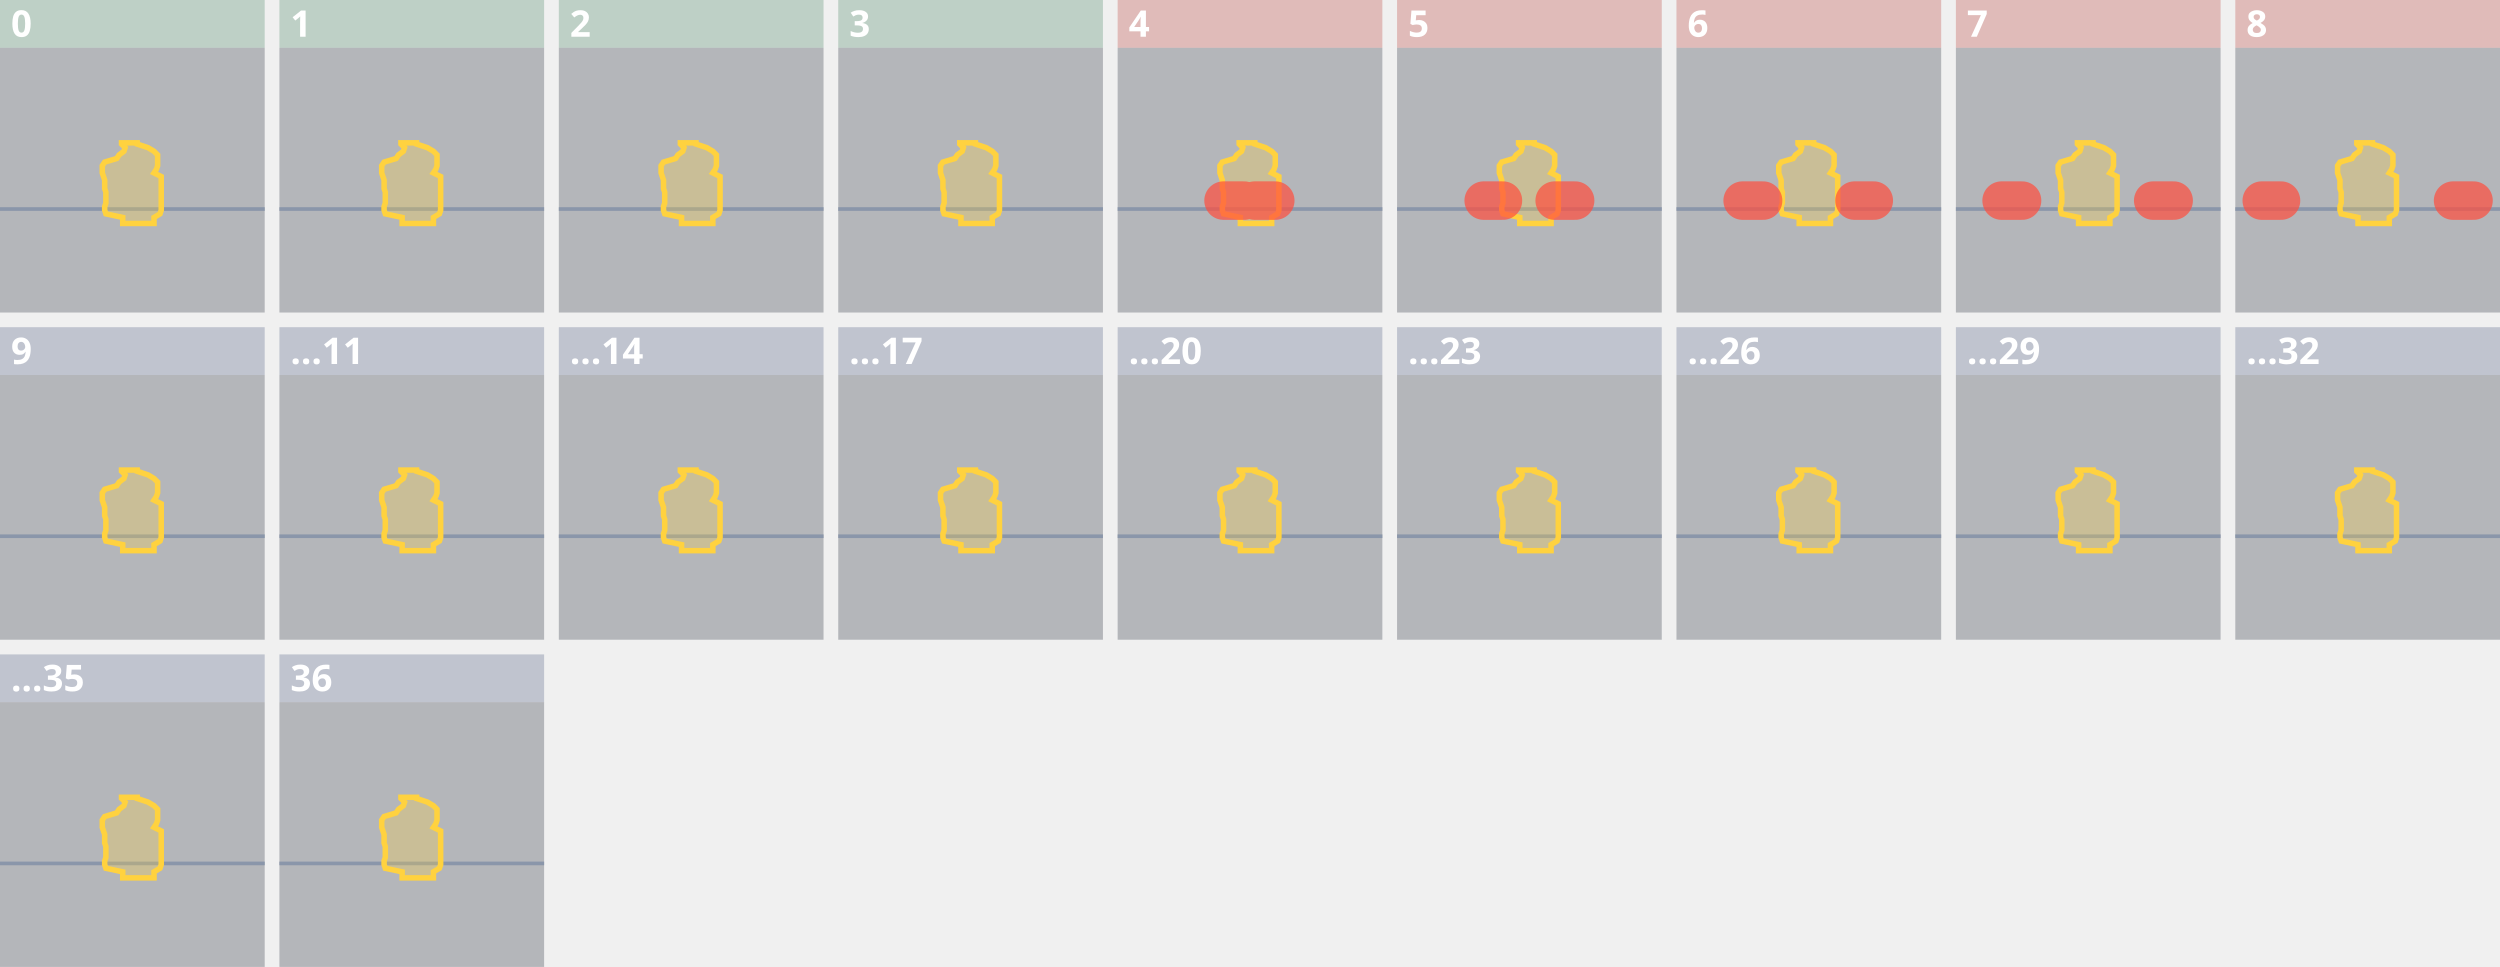
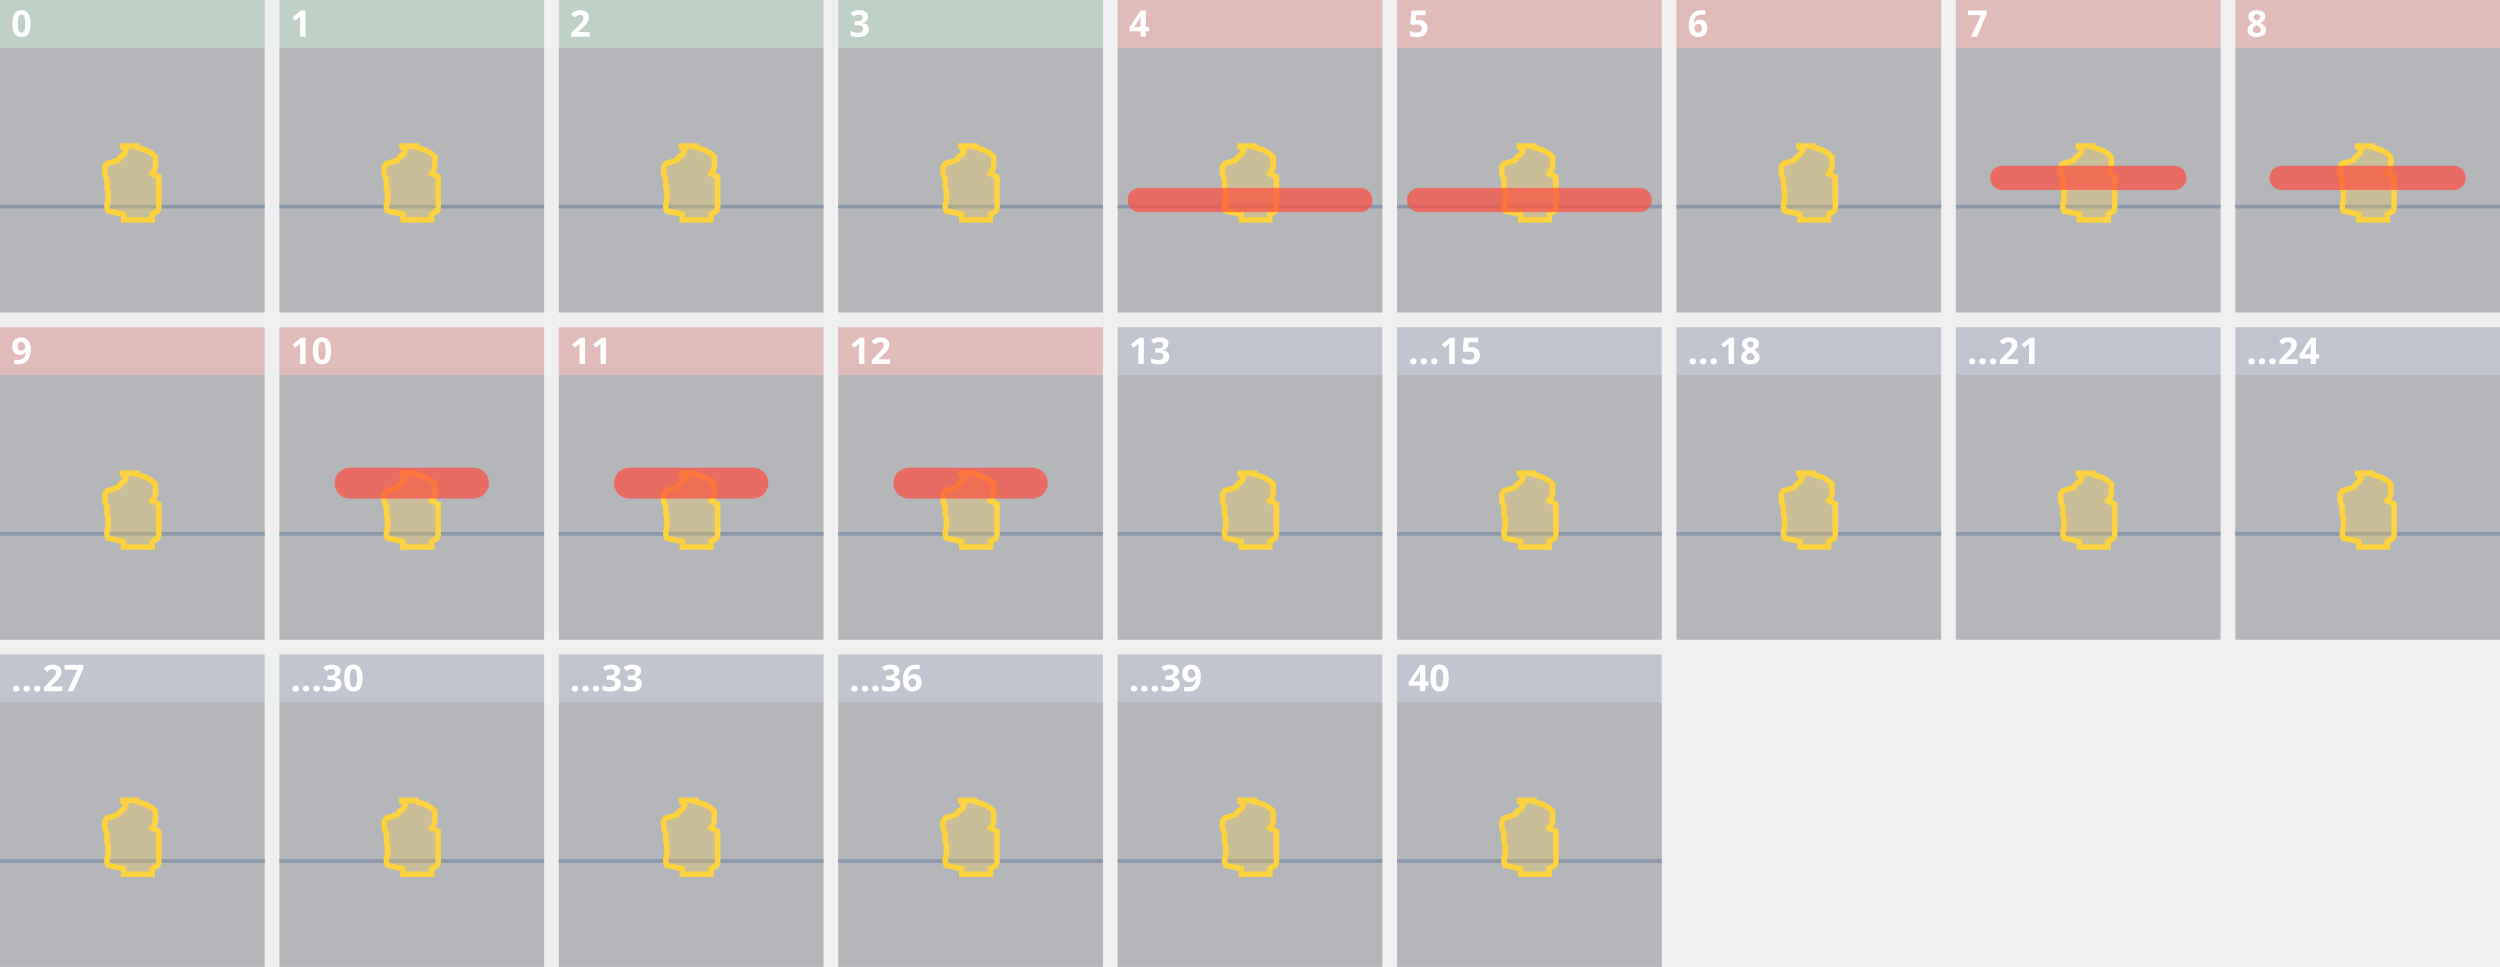
<svg xmlns="http://www.w3.org/2000/svg" viewBox="0 0 680 263" width="680" height="263">
-   <style>text{font:bold 10px sans-serif;fill:#ffffff}.k{fill:#1b2230}.g{stroke:#8a96aa;stroke-width:3.06}use{stroke-width:4.58;fill-opacity:.28}.u{stroke:#ffd23f;fill:#ffd23f}.v{stroke:#4ade80;fill:#4ade80;fill-opacity:.6}.a{stroke:#e879f9;fill:#e879f9}.o{stroke:#22d3ee;fill:#22d3ee;fill-opacity:.5}.H{color:#ff4d3d;fill:#ff4d3d;opacity:.7}.G{color:#3b9cff;fill:#3b9cff;opacity:.75}.S{color:#ffa630;fill:#ffa630;opacity:.75}.T{color:#ffa630;fill:none;stroke:#ffa630;stroke-width:6.11;stroke-dasharray:12.2}.P{color:#c49bff;fill:none;stroke:#c49bff;stroke-width:3.06;stroke-dasharray:9.2}</style>
+   <style>text{font:bold 10px sans-serif;fill:#ffffff}.k{fill:#1b2230}.g{stroke:#8a96aa;stroke-width:3.33}use{stroke-width:5.00;fill-opacity:.28}.u{stroke:#ffd23f;fill:#ffd23f}.v{stroke:#4ade80;fill:#4ade80;fill-opacity:.6}.a{stroke:#e879f9;fill:#e879f9}.o{stroke:#22d3ee;fill:#22d3ee;fill-opacity:.5}.H{color:#ff4d3d;fill:#ff4d3d;opacity:.7}.G{color:#3b9cff;fill:#3b9cff;opacity:.75}.S{color:#ffa630;fill:#ffa630;opacity:.75}.T{color:#ffa630;fill:none;stroke:#ffa630;stroke-width:6.67;stroke-dasharray:13.3}.P{color:#c49bff;fill:none;stroke:#c49bff;stroke-width:3.33;stroke-dasharray:10.0}</style>
  <defs>
    <path id="b0" d="M-9 -31L4 -31L4 -30L13 -27L18 -24L21 -21L21 -18L21 -15L21 -12L20 -9L18 -6L24 -3L24 0L24 4L24 7L24 10L24 13L24 16L24 19L24 22L24 25L23 28L18 31L18 34L18 36L-8 36L-8 34L-8 31L-22 28L-23 25L-23 22L-22 19L-22 16L-22 13L-22 10L-23 7L-23 4L-23 0L-24 -3L-25 -6L-25 -9L-25 -12L-23 -15L-13 -18L-11 -21L-7 -24L-6 -27L-9 -30Z" />
-     <rect id="K" x="-110" y="-110" width="220" height="220" class="k" />
+     <rect id="K" x="-120" y="-120" width="240" height="240" class="k" />
    <rect id="Ls" width="72" height="13" fill="#3f7d5a" />
    <rect id="La" width="72" height="13" fill="#b8332b" />
    <rect id="Le" width="72" height="13" fill="#46557a" />
  </defs>
  <use href="#Ls" x="0" y="0" />
  <text x="3" y="10">0</text>
-   <svg x="0" y="13" width="72" height="72" viewBox="-110 -110 220 220">
+   <svg x="0" y="13" width="72" height="72" viewBox="-120 -120 240 240">
    <use href="#K" />
-     <line x1="-110" y1="24" x2="110" y2="24" class="g" />
+     <line x1="-120" y1="24" x2="120" y2="24" class="g" />
    <use href="#b0" class="u" />
  </svg>
  <use href="#Ls" x="76" y="0" />
  <text x="79" y="10">1</text>
-   <svg x="76" y="13" width="72" height="72" viewBox="-110 -110 220 220">
+   <svg x="76" y="13" width="72" height="72" viewBox="-120 -120 240 240">
    <use href="#K" />
-     <line x1="-110" y1="24" x2="110" y2="24" class="g" />
+     <line x1="-120" y1="24" x2="120" y2="24" class="g" />
    <use href="#b0" class="u" />
  </svg>
  <use href="#Ls" x="152" y="0" />
  <text x="155" y="10">2</text>
-   <svg x="152" y="13" width="72" height="72" viewBox="-110 -110 220 220">
+   <svg x="152" y="13" width="72" height="72" viewBox="-120 -120 240 240">
    <use href="#K" />
-     <line x1="-110" y1="24" x2="110" y2="24" class="g" />
+     <line x1="-120" y1="24" x2="120" y2="24" class="g" />
    <use href="#b0" class="u" />
  </svg>
  <use href="#Ls" x="228" y="0" />
  <text x="231" y="10">3</text>
-   <svg x="228" y="13" width="72" height="72" viewBox="-110 -110 220 220">
+   <svg x="228" y="13" width="72" height="72" viewBox="-120 -120 240 240">
    <use href="#K" />
-     <line x1="-110" y1="24" x2="110" y2="24" class="g" />
+     <line x1="-120" y1="24" x2="120" y2="24" class="g" />
    <use href="#b0" class="u" />
  </svg>
  <use href="#La" x="304" y="0" />
  <text x="307" y="10">4</text>
-   <svg x="304" y="13" width="72" height="72" viewBox="-110 -110 220 220">
+   <svg x="304" y="13" width="72" height="72" viewBox="-120 -120 240 240">
    <use href="#K" />
-     <line x1="-110" y1="24" x2="110" y2="24" class="g" />
+     <line x1="-120" y1="24" x2="120" y2="24" class="g" />
    <use href="#b0" class="u" />
    <g class="H">
-       <line x1="4" y1="17" x2="21" y2="17" stroke="currentColor" stroke-width="32" stroke-linecap="round" />
-       <line x1="-5" y1="17" x2="-22" y2="17" stroke="currentColor" stroke-width="32" stroke-linecap="round" />
+       <line x1="-100" y1="18" x2="100" y2="18" stroke="currentColor" stroke-width="22" stroke-linecap="round" />
    </g>
  </svg>
  <use href="#La" x="380" y="0" />
  <text x="383" y="10">5</text>
-   <svg x="380" y="13" width="72" height="72" viewBox="-110 -110 220 220">
+   <svg x="380" y="13" width="72" height="72" viewBox="-120 -120 240 240">
    <use href="#K" />
-     <line x1="-110" y1="24" x2="110" y2="24" class="g" />
+     <line x1="-120" y1="24" x2="120" y2="24" class="g" />
    <use href="#b0" class="u" />
    <g class="H">
-       <line x1="21" y1="17" x2="38" y2="17" stroke="currentColor" stroke-width="32" stroke-linecap="round" />
-       <line x1="-22" y1="17" x2="-38" y2="17" stroke="currentColor" stroke-width="32" stroke-linecap="round" />
+       <line x1="-100" y1="18" x2="100" y2="18" stroke="currentColor" stroke-width="22" stroke-linecap="round" />
    </g>
  </svg>
  <use href="#La" x="456" y="0" />
  <text x="459" y="10">6</text>
-   <svg x="456" y="13" width="72" height="72" viewBox="-110 -110 220 220">
+   <svg x="456" y="13" width="72" height="72" viewBox="-120 -120 240 240">
    <use href="#K" />
-     <line x1="-110" y1="24" x2="110" y2="24" class="g" />
+     <line x1="-120" y1="24" x2="120" y2="24" class="g" />
    <use href="#b0" class="u" />
-     <g class="H">
-       <line x1="38" y1="17" x2="54" y2="17" stroke="currentColor" stroke-width="32" stroke-linecap="round" />
-       <line x1="-38" y1="17" x2="-55" y2="17" stroke="currentColor" stroke-width="32" stroke-linecap="round" />
-     </g>
  </svg>
  <use href="#La" x="532" y="0" />
  <text x="535" y="10">7</text>
-   <svg x="532" y="13" width="72" height="72" viewBox="-110 -110 220 220">
+   <svg x="532" y="13" width="72" height="72" viewBox="-120 -120 240 240">
    <use href="#K" />
-     <line x1="-110" y1="24" x2="110" y2="24" class="g" />
+     <line x1="-120" y1="24" x2="120" y2="24" class="g" />
    <use href="#b0" class="u" />
    <g class="H">
-       <line x1="54" y1="17" x2="71" y2="17" stroke="currentColor" stroke-width="32" stroke-linecap="round" />
-       <line x1="-55" y1="17" x2="-72" y2="17" stroke="currentColor" stroke-width="32" stroke-linecap="round" />
+       <line x1="-78" y1="-2" x2="78" y2="-2" stroke="currentColor" stroke-width="22" stroke-linecap="round" />
    </g>
  </svg>
  <use href="#La" x="608" y="0" />
  <text x="611" y="10">8</text>
-   <svg x="608" y="13" width="72" height="72" viewBox="-110 -110 220 220">
+   <svg x="608" y="13" width="72" height="72" viewBox="-120 -120 240 240">
    <use href="#K" />
-     <line x1="-110" y1="24" x2="110" y2="24" class="g" />
+     <line x1="-120" y1="24" x2="120" y2="24" class="g" />
    <use href="#b0" class="u" />
    <g class="H">
-       <line x1="71" y1="17" x2="88" y2="17" stroke="currentColor" stroke-width="32" stroke-linecap="round" />
-       <line x1="-72" y1="17" x2="-88" y2="17" stroke="currentColor" stroke-width="32" stroke-linecap="round" />
+       <line x1="-78" y1="-2" x2="78" y2="-2" stroke="currentColor" stroke-width="22" stroke-linecap="round" />
    </g>
  </svg>
-   <use href="#Le" x="0" y="89" />
+   <use href="#La" x="0" y="89" />
  <text x="3" y="99">9</text>
-   <svg x="0" y="102" width="72" height="72" viewBox="-110 -110 220 220">
+   <svg x="0" y="102" width="72" height="72" viewBox="-120 -120 240 240">
    <use href="#K" />
-     <line x1="-110" y1="24" x2="110" y2="24" class="g" />
+     <line x1="-120" y1="24" x2="120" y2="24" class="g" />
    <use href="#b0" class="u" />
  </svg>
-   <use href="#Le" x="76" y="89" />
-   <text x="79" y="99">…11</text>
-   <svg x="76" y="102" width="72" height="72" viewBox="-110 -110 220 220">
+   <use href="#La" x="76" y="89" />
+   <text x="79" y="99">10</text>
+   <svg x="76" y="102" width="72" height="72" viewBox="-120 -120 240 240">
    <use href="#K" />
-     <line x1="-110" y1="24" x2="110" y2="24" class="g" />
+     <line x1="-120" y1="24" x2="120" y2="24" class="g" />
    <use href="#b0" class="u" />
+     <g class="H">
+       <line x1="-56" y1="-22" x2="56" y2="-22" stroke="currentColor" stroke-width="28" stroke-linecap="round" />
+     </g>
  </svg>
-   <use href="#Le" x="152" y="89" />
-   <text x="155" y="99">…14</text>
-   <svg x="152" y="102" width="72" height="72" viewBox="-110 -110 220 220">
+   <use href="#La" x="152" y="89" />
+   <text x="155" y="99">11</text>
+   <svg x="152" y="102" width="72" height="72" viewBox="-120 -120 240 240">
    <use href="#K" />
-     <line x1="-110" y1="24" x2="110" y2="24" class="g" />
+     <line x1="-120" y1="24" x2="120" y2="24" class="g" />
    <use href="#b0" class="u" />
+     <g class="H">
+       <line x1="-56" y1="-22" x2="56" y2="-22" stroke="currentColor" stroke-width="28" stroke-linecap="round" />
+     </g>
  </svg>
-   <use href="#Le" x="228" y="89" />
-   <text x="231" y="99">…17</text>
-   <svg x="228" y="102" width="72" height="72" viewBox="-110 -110 220 220">
+   <use href="#La" x="228" y="89" />
+   <text x="231" y="99">12</text>
+   <svg x="228" y="102" width="72" height="72" viewBox="-120 -120 240 240">
    <use href="#K" />
-     <line x1="-110" y1="24" x2="110" y2="24" class="g" />
+     <line x1="-120" y1="24" x2="120" y2="24" class="g" />
    <use href="#b0" class="u" />
+     <g class="H">
+       <line x1="-56" y1="-22" x2="56" y2="-22" stroke="currentColor" stroke-width="28" stroke-linecap="round" />
+     </g>
  </svg>
  <use href="#Le" x="304" y="89" />
-   <text x="307" y="99">…20</text>
-   <svg x="304" y="102" width="72" height="72" viewBox="-110 -110 220 220">
+   <text x="307" y="99">13</text>
+   <svg x="304" y="102" width="72" height="72" viewBox="-120 -120 240 240">
    <use href="#K" />
-     <line x1="-110" y1="24" x2="110" y2="24" class="g" />
+     <line x1="-120" y1="24" x2="120" y2="24" class="g" />
    <use href="#b0" class="u" />
  </svg>
  <use href="#Le" x="380" y="89" />
-   <text x="383" y="99">…23</text>
-   <svg x="380" y="102" width="72" height="72" viewBox="-110 -110 220 220">
+   <text x="383" y="99">…15</text>
+   <svg x="380" y="102" width="72" height="72" viewBox="-120 -120 240 240">
    <use href="#K" />
-     <line x1="-110" y1="24" x2="110" y2="24" class="g" />
+     <line x1="-120" y1="24" x2="120" y2="24" class="g" />
    <use href="#b0" class="u" />
  </svg>
  <use href="#Le" x="456" y="89" />
-   <text x="459" y="99">…26</text>
-   <svg x="456" y="102" width="72" height="72" viewBox="-110 -110 220 220">
+   <text x="459" y="99">…18</text>
+   <svg x="456" y="102" width="72" height="72" viewBox="-120 -120 240 240">
    <use href="#K" />
-     <line x1="-110" y1="24" x2="110" y2="24" class="g" />
+     <line x1="-120" y1="24" x2="120" y2="24" class="g" />
    <use href="#b0" class="u" />
  </svg>
  <use href="#Le" x="532" y="89" />
-   <text x="535" y="99">…29</text>
-   <svg x="532" y="102" width="72" height="72" viewBox="-110 -110 220 220">
+   <text x="535" y="99">…21</text>
+   <svg x="532" y="102" width="72" height="72" viewBox="-120 -120 240 240">
    <use href="#K" />
-     <line x1="-110" y1="24" x2="110" y2="24" class="g" />
+     <line x1="-120" y1="24" x2="120" y2="24" class="g" />
    <use href="#b0" class="u" />
  </svg>
  <use href="#Le" x="608" y="89" />
-   <text x="611" y="99">…32</text>
-   <svg x="608" y="102" width="72" height="72" viewBox="-110 -110 220 220">
+   <text x="611" y="99">…24</text>
+   <svg x="608" y="102" width="72" height="72" viewBox="-120 -120 240 240">
    <use href="#K" />
-     <line x1="-110" y1="24" x2="110" y2="24" class="g" />
+     <line x1="-120" y1="24" x2="120" y2="24" class="g" />
    <use href="#b0" class="u" />
  </svg>
  <use href="#Le" x="0" y="178" />
-   <text x="3" y="188">…35</text>
-   <svg x="0" y="191" width="72" height="72" viewBox="-110 -110 220 220">
+   <text x="3" y="188">…27</text>
+   <svg x="0" y="191" width="72" height="72" viewBox="-120 -120 240 240">
    <use href="#K" />
-     <line x1="-110" y1="24" x2="110" y2="24" class="g" />
+     <line x1="-120" y1="24" x2="120" y2="24" class="g" />
    <use href="#b0" class="u" />
  </svg>
  <use href="#Le" x="76" y="178" />
-   <text x="79" y="188">36</text>
-   <svg x="76" y="191" width="72" height="72" viewBox="-110 -110 220 220">
+   <text x="79" y="188">…30</text>
+   <svg x="76" y="191" width="72" height="72" viewBox="-120 -120 240 240">
    <use href="#K" />
-     <line x1="-110" y1="24" x2="110" y2="24" class="g" />
+     <line x1="-120" y1="24" x2="120" y2="24" class="g" />
+     <use href="#b0" class="u" />
+   </svg>
+   <use href="#Le" x="152" y="178" />
+   <text x="155" y="188">…33</text>
+   <svg x="152" y="191" width="72" height="72" viewBox="-120 -120 240 240">
+     <use href="#K" />
+     <line x1="-120" y1="24" x2="120" y2="24" class="g" />
+     <use href="#b0" class="u" />
+   </svg>
+   <use href="#Le" x="228" y="178" />
+   <text x="231" y="188">…36</text>
+   <svg x="228" y="191" width="72" height="72" viewBox="-120 -120 240 240">
+     <use href="#K" />
+     <line x1="-120" y1="24" x2="120" y2="24" class="g" />
+     <use href="#b0" class="u" />
+   </svg>
+   <use href="#Le" x="304" y="178" />
+   <text x="307" y="188">…39</text>
+   <svg x="304" y="191" width="72" height="72" viewBox="-120 -120 240 240">
+     <use href="#K" />
+     <line x1="-120" y1="24" x2="120" y2="24" class="g" />
+     <use href="#b0" class="u" />
+   </svg>
+   <use href="#Le" x="380" y="178" />
+   <text x="383" y="188">40</text>
+   <svg x="380" y="191" width="72" height="72" viewBox="-120 -120 240 240">
+     <use href="#K" />
+     <line x1="-120" y1="24" x2="120" y2="24" class="g" />
    <use href="#b0" class="u" />
  </svg>
</svg>
